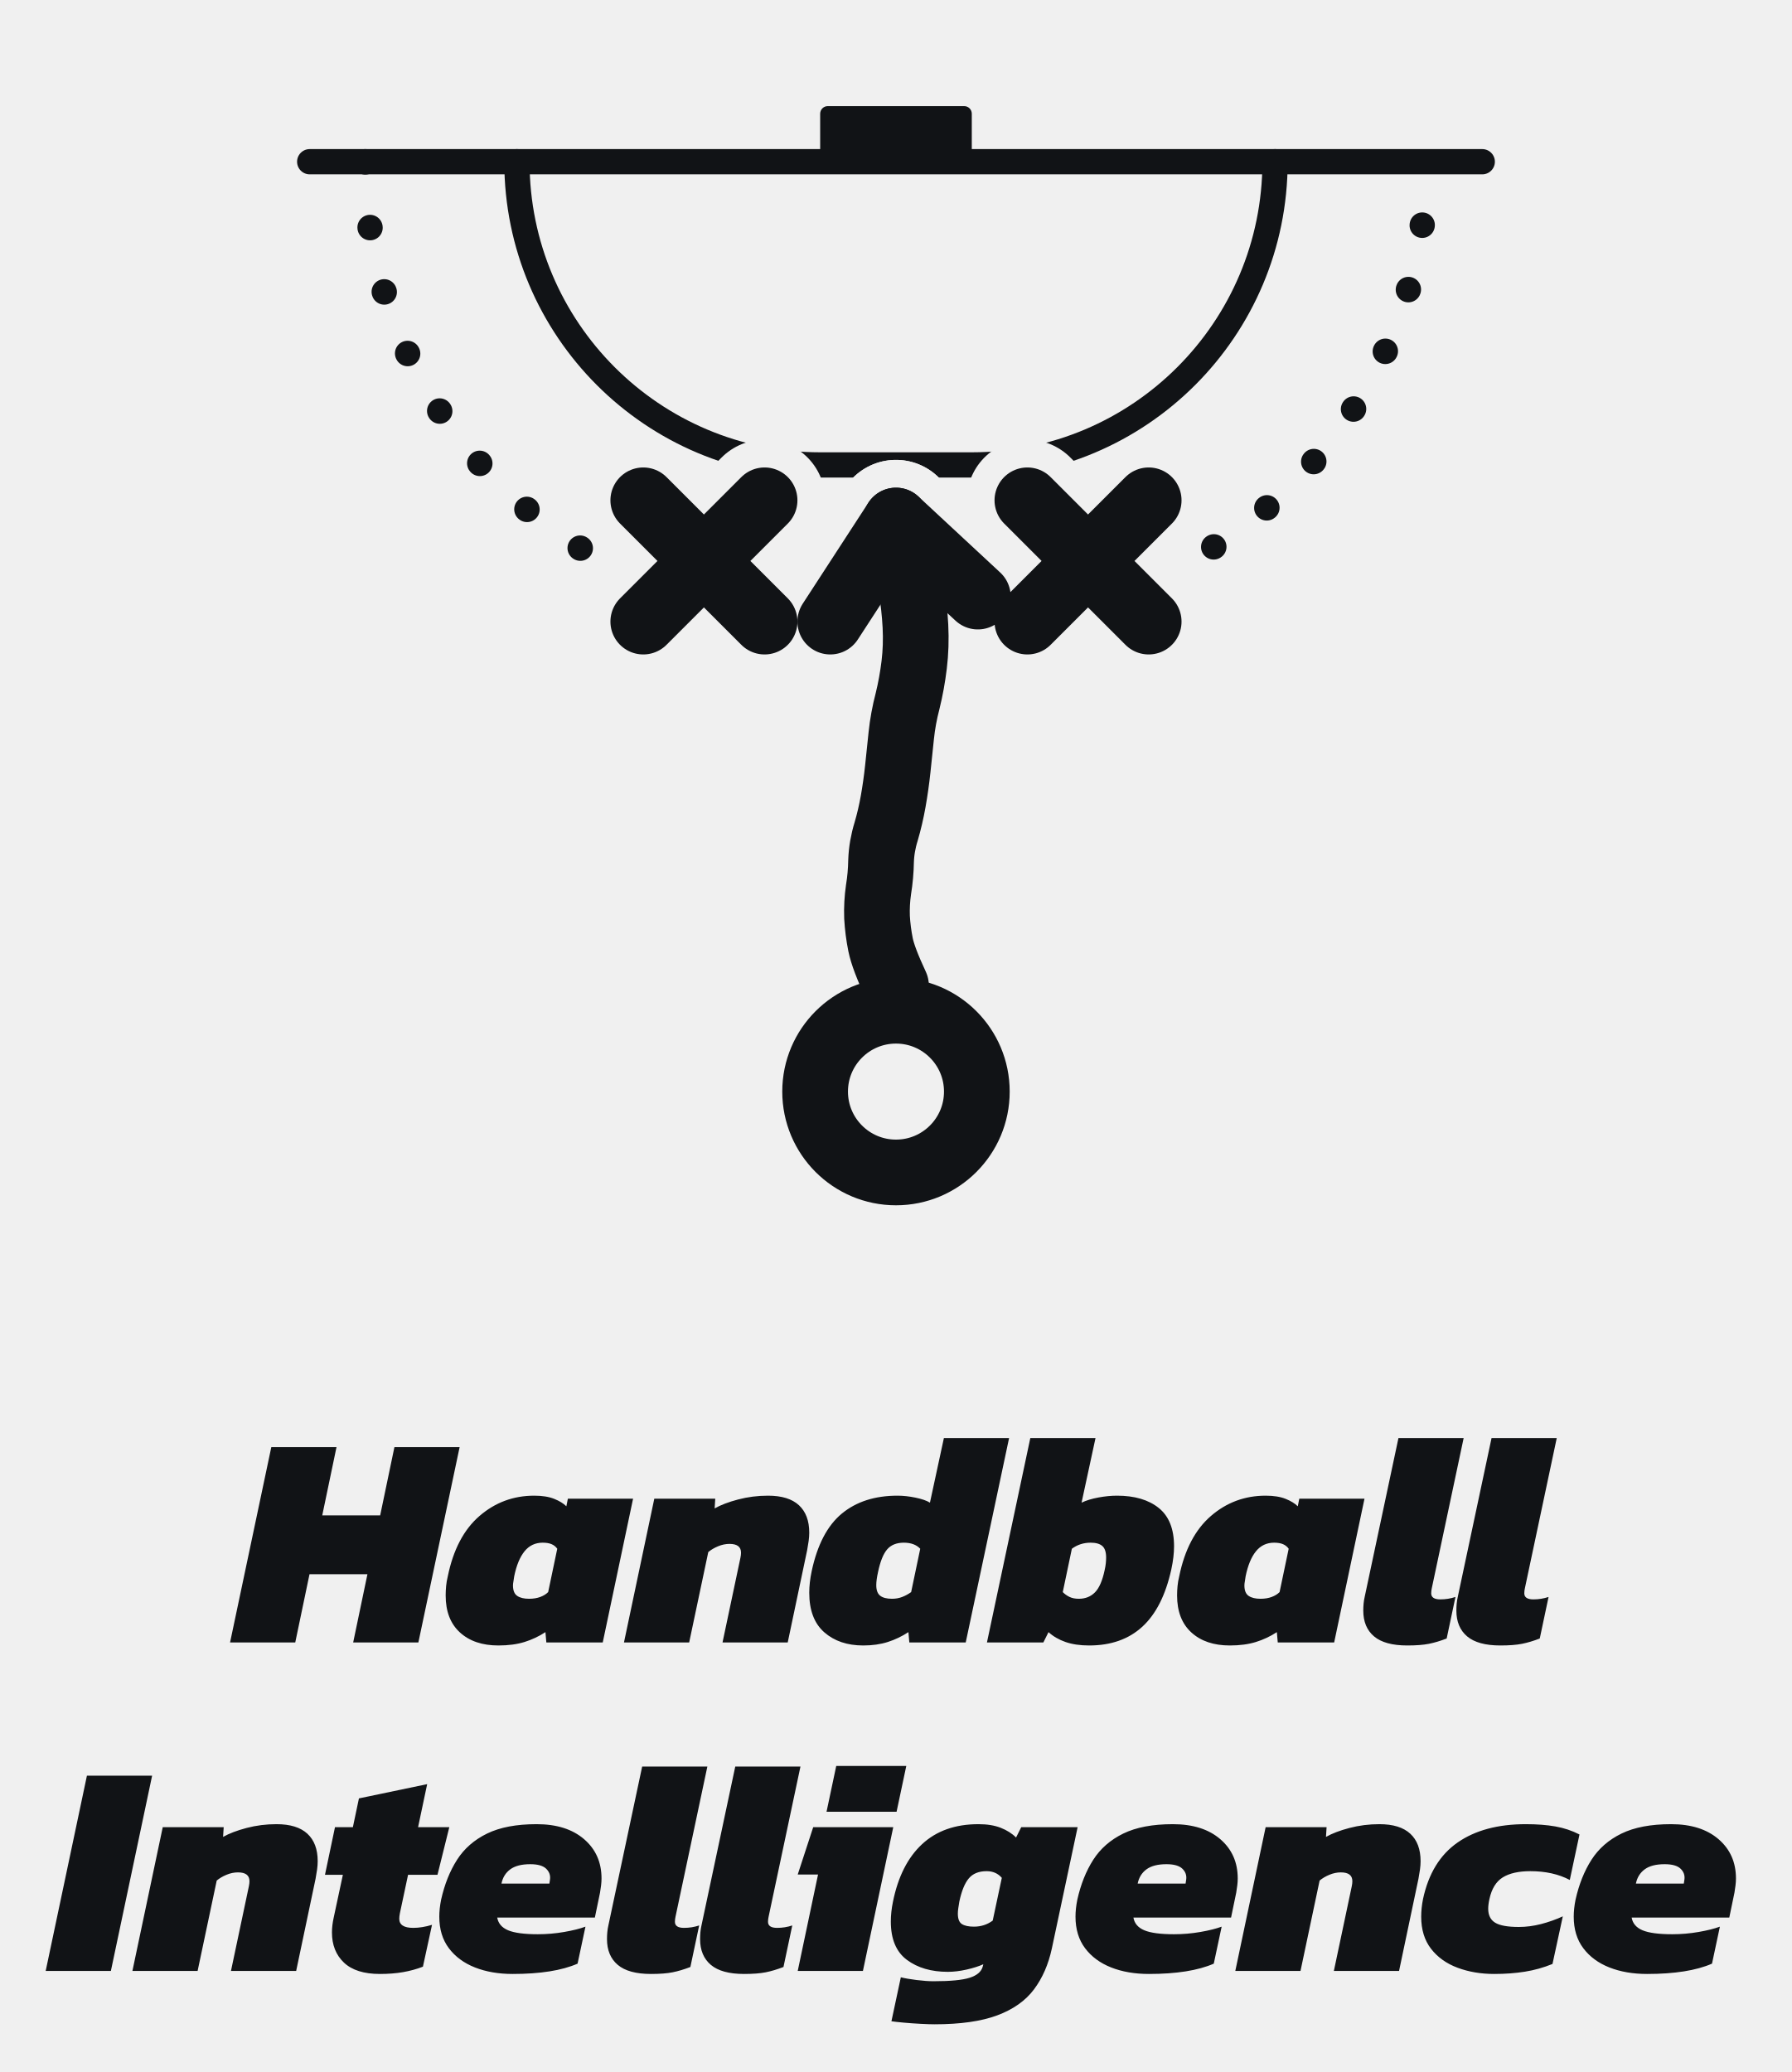
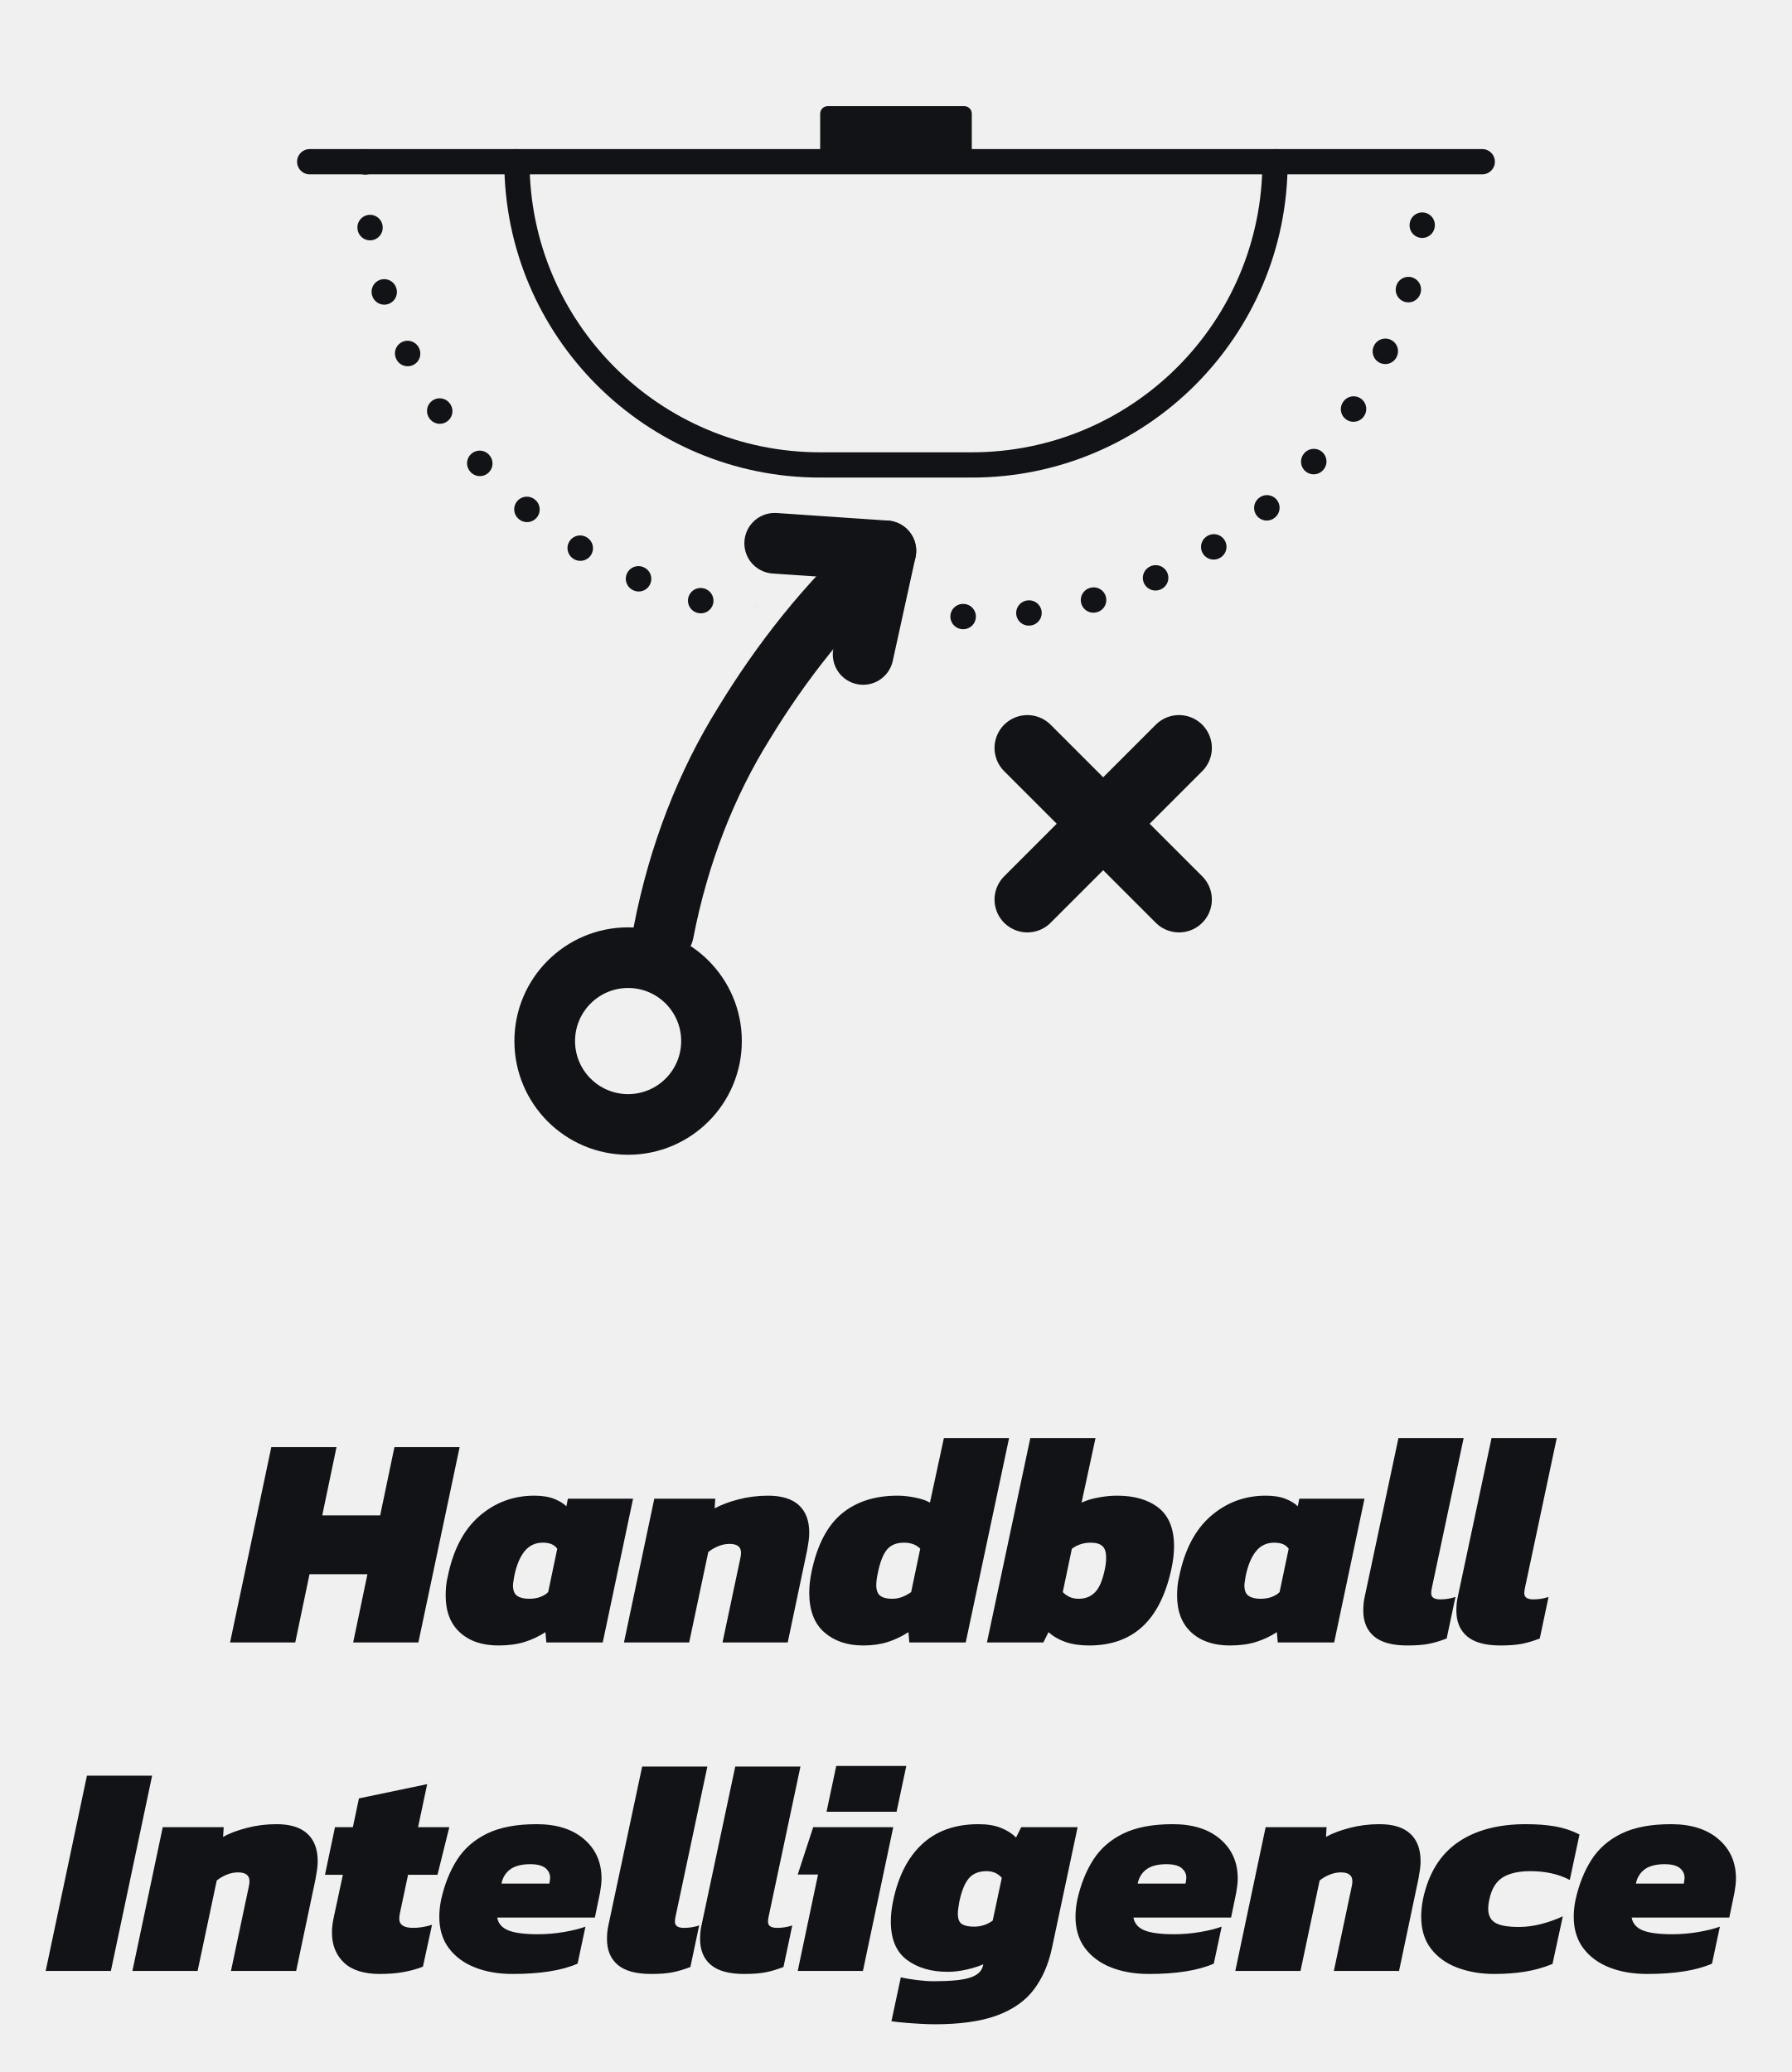
<svg xmlns="http://www.w3.org/2000/svg" viewBox="-98.56 0 709.12 820">
  <defs>
    <mask id="km26" maskUnits="userSpaceOnUse" x="0" y="0" width="512" height="512">
      <rect width="512" height="512" fill="#fff" />
-       <path d="M156 198L204 246M204 198L156 246" stroke="#000" stroke-width="48" stroke-linecap="round" fill="none" />
-       <path d="M308 198L356 246M356 198L308 246" stroke="#000" stroke-width="48" stroke-linecap="round" fill="none" />
-       <circle cx="256" cy="432" r="32" fill="none" stroke="#000" stroke-width="48" />
-       <path d="M256 390Q251 379.3 249.9 373.9Q248.8 368.4 248.5 363Q248.3 357.5 249.1 352Q250 346.5 250.1 340.7Q250.3 334.9 252.1 329.1Q253.8 323.3 254.9 317.1Q256 310.9 256.7 304.4Q257.4 297.8 258.1 291Q258.8 284.3 260.6 277.4Q262.3 270.5 263.2 263.1Q264.1 255.7 263.7 247.8Q263.3 240 261.9 231.7Q260.6 223.5 258.3 214.7L256 206" fill="none" stroke="#000" stroke-width="48" stroke-linecap="round" stroke-linejoin="round" />
-       <path d="M315.8 261.5L256 206L207.9 279.9" fill="none" stroke="#000" stroke-width="48" stroke-linecap="round" stroke-linejoin="round" />
+       <path d="M308 296L368 356M368 296L308 356" stroke="#000" stroke-width="48" stroke-linecap="round" fill="none" />
+       <circle cx="150" cy="412" r="33" fill="none" stroke="#000" stroke-width="46" />
+       <path d="M164 369 C 170 338, 181 310, 196 286 C 210 263, 229 238, 252 218" fill="none" stroke="#000" stroke-width="46" stroke-linecap="round" />
+       <path d="M243 259 L252 218 L208 215" fill="none" stroke="#000" stroke-width="46" stroke-linecap="round" stroke-linejoin="round" />
    </mask>
  </defs>
  <g mask="url(#km26)">
    <path d="M24 64H488" stroke="#111316" stroke-width="10" stroke-linecap="round" fill="none" />
    <rect x="226" y="42" width="60" height="22" rx="3" fill="#111316" />
    <path d="M106 64A120 120 0 0 0 226 184H286A120 120 0 0 0 406 64" stroke="#111316" stroke-width="10" fill="none" stroke-linecap="round" />
    <path d="M46 64A180 180 0 0 0 226 244H286A180 180 0 0 0 466 64" stroke="#111316" stroke-width="10" fill="none" stroke-linecap="round" stroke-dasharray="0.1 26" />
  </g>
-   <path d="M156 198L204 246M204 198L156 246" stroke="#111316" stroke-width="26" stroke-linecap="round" fill="none" />
-   <path d="M308 198L356 246M356 198L308 246" stroke="#111316" stroke-width="26" stroke-linecap="round" fill="none" />
-   <circle cx="256" cy="432" r="32" fill="none" stroke="#111316" stroke-width="26" />
-   <path d="M256 390Q251 379.3 249.9 373.9Q248.8 368.4 248.5 363Q248.3 357.5 249.1 352Q250 346.5 250.1 340.7Q250.3 334.9 252.1 329.1Q253.8 323.3 254.9 317.1Q256 310.9 256.7 304.4Q257.4 297.8 258.1 291Q258.8 284.3 260.6 277.4Q262.3 270.5 263.2 263.1Q264.1 255.7 263.7 247.8Q263.3 240 261.9 231.7Q260.6 223.5 258.3 214.7L256 206" fill="none" stroke="#111316" stroke-width="26" stroke-linecap="round" stroke-linejoin="round" />
-   <path d="M288.4 236.1L256 206L230 246" fill="none" stroke="#111316" stroke-width="26" stroke-linecap="round" stroke-linejoin="round" />
+   <path d="M308 296L368 356M368 296L308 356" stroke="#111316" stroke-width="26" stroke-linecap="round" fill="none" />
+   <circle cx="150" cy="412" r="33" fill="none" stroke="#111316" stroke-width="24" />
+   <path d="M164 369 C 170 338, 181 310, 196 286 C 210 263, 229 238, 252 218" fill="none" stroke="#111316" stroke-width="24" stroke-linecap="round" />
+   <path d="M243 259 L252 218 L208 215" fill="none" stroke="#111316" stroke-width="24" stroke-linecap="round" stroke-linejoin="round" />
  <path d="M18.28 650L-7.52 650L8.80 572.72L34.60 572.72L28.96 599.72L51.88 599.72L57.52 572.72L83.32 572.72L67.00 650L41.20 650L46.84 623L23.92 623L18.28 650ZM98.68 651.20L98.68 651.20Q89.08 651.20 83.44 646.04Q77.80 640.88 77.80 631.40L77.80 631.40Q77.80 629.60 77.98 627.68Q78.16 625.76 78.64 623.84L78.64 623.84Q81.88 608 91.18 599.96Q100.48 591.92 112.84 591.92L112.84 591.92Q117.64 591.92 120.76 593.18Q123.88 594.44 125.56 596.12L125.56 596.12L126.16 593.12L151.96 593.12L139.96 650L117.64 650L117.28 645.92Q113.44 648.44 109.00 649.82Q104.56 651.20 98.68 651.20ZM110.80 632.72L110.80 632.72Q113.32 632.72 115.24 632Q117.16 631.28 118.36 630.08L118.36 630.08L121.96 612.92Q121.12 611.72 119.74 611.12Q118.36 610.52 116.20 610.52L116.20 610.52Q111.76 610.52 109.00 613.94Q106.24 617.36 104.92 623.84L104.92 623.84Q104.80 624.92 104.62 625.82Q104.44 626.72 104.44 627.44L104.44 627.44Q104.44 630.44 106.12 631.58Q107.80 632.72 110.80 632.72ZM174.16 650L148.36 650L160.36 593.12L184.48 593.12L184.24 596.96Q187.84 594.92 193.54 593.42Q199.24 591.92 205.36 591.92L205.36 591.92Q213.52 591.92 217.60 595.70Q221.68 599.48 221.68 606.56L221.68 606.56Q221.68 608.12 221.44 609.86Q221.20 611.60 220.84 613.52L220.84 613.52L213.16 650L187.36 650L194.44 616.52Q194.56 615.92 194.62 615.44Q194.68 614.96 194.68 614.48L194.68 614.48Q194.68 611 190.12 611L190.12 611Q187.84 611 185.56 611.96Q183.28 612.92 181.72 614.24L181.72 614.24L174.16 650ZM243.04 651.20L243.04 651.20Q233.56 651.20 227.62 645.98Q221.68 640.76 221.68 630.32L221.68 630.32Q221.68 628.28 221.92 626.18Q222.16 624.08 222.64 621.80L222.64 621.80Q226.00 606.08 234.58 599Q243.16 591.92 256.60 591.92L256.60 591.92Q259.96 591.92 263.74 592.70Q267.52 593.48 269.44 594.68L269.44 594.68L274.96 569.12L300.76 569.12L283.60 650L261.28 650L260.92 645.92Q257.08 648.44 252.76 649.82Q248.44 651.20 243.04 651.20ZM254.44 632.72L254.44 632.72Q256.60 632.72 258.46 632Q260.32 631.28 262.00 630.08L262.00 630.08L265.60 612.92Q263.32 610.52 259.12 610.52L259.12 610.52Q254.80 610.52 252.52 613.16Q250.24 615.80 248.92 622.04L248.92 622.04Q248.20 625.28 248.20 627.32L248.20 627.32Q248.20 630.32 249.76 631.52Q251.32 632.72 254.44 632.72ZM332.44 651.20L332.44 651.20Q327.04 651.20 323.08 649.82Q319.12 648.44 316.36 645.92L316.36 645.92L314.32 650L292 650L309.16 569.12L334.96 569.12L329.44 594.68Q332.20 593.36 336.10 592.64Q340 591.92 343.48 591.92L343.48 591.92Q353.92 591.92 359.98 596.78Q366.04 601.64 366.04 611.96L366.04 611.96Q366.04 616.04 364.96 621.08L364.96 621.08Q361.60 636.32 353.50 643.76Q345.40 651.20 332.44 651.20ZM328.36 632.72L328.36 632.72Q332.20 632.72 334.72 630.20Q337.24 627.68 338.56 621.44L338.56 621.44Q338.92 619.88 339.04 618.62Q339.16 617.36 339.16 616.40L339.16 616.40Q339.16 613.16 337.66 611.84Q336.16 610.52 333.04 610.52L333.04 610.52Q328.84 610.52 325.60 612.92L325.60 612.92L322 630.08Q323.20 631.28 324.70 632Q326.20 632.72 328.36 632.72ZM388.12 651.20L388.12 651.20Q378.52 651.20 372.88 646.04Q367.24 640.88 367.24 631.40L367.24 631.40Q367.24 629.60 367.42 627.68Q367.60 625.76 368.08 623.84L368.08 623.84Q371.32 608 380.62 599.96Q389.92 591.92 402.28 591.92L402.28 591.92Q407.08 591.92 410.20 593.18Q413.32 594.44 415 596.12L415 596.12L415.60 593.12L441.40 593.12L429.40 650L407.08 650L406.72 645.92Q402.88 648.44 398.44 649.82Q394 651.20 388.12 651.20ZM400.24 632.72L400.24 632.72Q402.76 632.72 404.68 632Q406.60 631.28 407.80 630.08L407.80 630.08L411.40 612.92Q410.56 611.72 409.18 611.12Q407.80 610.52 405.64 610.52L405.64 610.52Q401.20 610.52 398.44 613.94Q395.68 617.36 394.36 623.84L394.36 623.84Q394.24 624.92 394.06 625.82Q393.88 626.72 393.88 627.44L393.88 627.44Q393.88 630.44 395.56 631.58Q397.24 632.72 400.24 632.72ZM458.32 651.20L458.32 651.20Q449.44 651.20 445.18 647.60Q440.92 644 440.92 637.40L440.92 637.40Q440.92 636.08 441.04 634.70Q441.16 633.32 441.52 631.76L441.52 631.76L454.84 569.12L480.64 569.12L468.04 628.52Q467.92 629 467.86 629.54Q467.80 630.08 467.80 630.56L467.80 630.56Q467.80 632.96 471.40 632.96L471.40 632.96Q472.96 632.96 474.46 632.72Q475.96 632.48 477.40 632L477.40 632L473.92 648.44Q470.20 649.88 466.90 650.54Q463.60 651.20 458.32 651.20ZM495.16 651.20L495.16 651.20Q486.28 651.20 482.02 647.60Q477.76 644 477.76 637.40L477.76 637.40Q477.76 636.08 477.88 634.70Q478.00 633.32 478.36 631.76L478.36 631.76L491.68 569.12L517.48 569.12L504.88 628.52Q504.76 629 504.70 629.54Q504.64 630.08 504.64 630.56L504.64 630.56Q504.64 632.96 508.24 632.96L508.24 632.96Q509.80 632.96 511.30 632.72Q512.80 632.48 514.24 632L514.24 632L510.76 648.44Q507.04 649.88 503.74 650.54Q500.44 651.20 495.16 651.20Z" fill="#111316" />
  <path d="M-54.68 780L-80.48 780L-64.16 702.72L-38.36 702.72L-54.68 780ZM-20.36 780L-46.16 780L-34.16 723.12L-10.04 723.12L-10.28 726.96Q-6.68 724.92-0.98 723.42Q4.72 721.92 10.84 721.92L10.84 721.92Q19.00 721.92 23.08 725.70Q27.16 729.48 27.16 736.56L27.16 736.56Q27.16 738.12 26.92 739.86Q26.68 741.60 26.32 743.52L26.32 743.52L18.64 780L-7.16 780L-0.08 746.52Q0.04 745.92 0.10 745.44Q0.16 744.96 0.16 744.48L0.16 744.48Q0.16 741-4.40 741L-4.40 741Q-6.68 741-8.96 741.96Q-11.24 742.92-12.80 744.24L-12.80 744.24L-20.36 780ZM51.76 781.20L51.76 781.20Q42.28 781.20 37.54 776.70Q32.80 772.20 32.80 764.76L32.80 764.76Q32.80 762 33.52 758.76L33.52 758.76L37.12 741.96L30.04 741.96L34.00 723.12L41.08 723.12L43.48 711.72L70.48 706.08L66.88 723.12L79.24 723.12L74.56 741.96L62.92 741.96L59.68 757.20Q59.56 757.80 59.50 758.34Q59.44 758.88 59.44 759.36L59.44 759.36Q59.44 762.96 64.96 762.96L64.96 762.96Q68.44 762.96 72.40 761.76L72.40 761.76L68.80 778.32Q65.08 779.76 60.94 780.48Q56.80 781.20 51.76 781.20ZM104.32 781.20L104.32 781.20Q95.92 781.20 89.38 778.62Q82.84 776.04 79.06 771Q75.28 765.96 75.28 758.52L75.28 758.52Q75.28 755.40 76.00 751.80L76.00 751.80Q78.04 742.68 82.30 736.02Q86.56 729.36 94.18 725.64Q101.80 721.92 113.80 721.92L113.80 721.92Q125.68 721.92 132.58 727.86Q139.48 733.80 139.48 743.40L139.48 743.40Q139.48 744.72 139.30 746.16Q139.12 747.60 138.88 749.04L138.88 749.04L136.84 758.88L98.20 758.88Q98.80 762.36 102.52 763.92Q106.24 765.48 114.28 765.48L114.28 765.48Q119.56 765.48 124.72 764.58Q129.88 763.68 133.12 762.48L133.12 762.48L130.00 777.12Q120.64 781.20 104.32 781.20ZM99.88 745.44L99.88 745.44L118.84 745.44L119.08 743.88Q119.44 741.36 117.58 739.56Q115.72 737.76 111.28 737.76L111.28 737.76Q106.12 737.76 103.36 739.80Q100.60 741.84 99.88 745.44ZM159.04 781.20L159.04 781.20Q150.16 781.20 145.90 777.60Q141.64 774 141.64 767.40L141.64 767.40Q141.64 766.08 141.76 764.70Q141.88 763.32 142.24 761.76L142.24 761.76L155.56 699.12L181.36 699.12L168.76 758.52Q168.64 759 168.58 759.54Q168.52 760.08 168.52 760.56L168.52 760.56Q168.52 762.96 172.12 762.96L172.12 762.96Q173.68 762.96 175.18 762.72Q176.68 762.48 178.12 762L178.12 762L174.64 778.44Q170.92 779.88 167.62 780.54Q164.32 781.20 159.04 781.20ZM195.88 781.20L195.88 781.20Q187 781.20 182.74 777.60Q178.48 774 178.48 767.40L178.48 767.40Q178.48 766.08 178.60 764.70Q178.72 763.32 179.08 761.76L179.08 761.76L192.40 699.12L218.20 699.12L205.60 758.52Q205.48 759 205.42 759.54Q205.36 760.08 205.36 760.56L205.36 760.56Q205.36 762.96 208.96 762.96L208.96 762.96Q210.52 762.96 212.02 762.72Q213.52 762.48 214.96 762L214.96 762L211.48 778.44Q207.76 779.88 204.46 780.54Q201.16 781.20 195.88 781.20ZM256.24 717L228.52 717L232.36 698.88L260.08 698.88L256.24 717ZM242.92 780L217.12 780L225.16 741.84L217.12 741.84L223.24 723.12L254.92 723.12L242.92 780ZM271.24 801.12L271.24 801.12Q269.32 801.12 265.84 800.94Q262.36 800.76 259.06 800.46Q255.76 800.16 254.20 799.92L254.20 799.92L257.92 782.52Q260.32 783.12 264.16 783.60Q268 784.08 270.88 784.08L270.88 784.08Q280.84 784.08 285.16 782.70Q289.48 781.32 290.32 778.32L290.32 778.32L290.56 777.36Q287.92 778.56 283.96 779.46Q280 780.36 276.52 780.36L276.52 780.36Q266.68 780.36 260.32 775.62Q253.96 770.88 253.96 760.44L253.96 760.44Q253.96 756.72 254.80 752.64L254.80 752.64Q257.80 737.76 266.32 729.84Q274.84 721.92 288.64 721.92L288.64 721.92Q293.80 721.92 297.46 723.36Q301.12 724.80 303.52 727.20L303.52 727.20L305.56 723.12L327.88 723.12L317.68 771.12Q315.64 780.60 310.60 787.32Q305.56 794.04 296.08 797.58Q286.60 801.12 271.24 801.12ZM286.84 762.48L286.84 762.48Q291.04 762.48 294.28 760.08L294.28 760.08L297.88 743.16Q295.60 740.52 291.88 740.52L291.88 740.52Q287.20 740.52 284.80 743.40Q282.40 746.28 281.08 752.52L281.08 752.52Q280.84 753.96 280.66 755.16Q280.48 756.36 280.48 757.32L280.48 757.32Q280.48 760.44 282.10 761.46Q283.72 762.48 286.84 762.48ZM356.08 781.20L356.08 781.20Q347.68 781.20 341.14 778.62Q334.60 776.04 330.82 771Q327.04 765.96 327.04 758.52L327.04 758.52Q327.04 755.40 327.76 751.80L327.76 751.80Q329.80 742.68 334.06 736.02Q338.32 729.36 345.94 725.64Q353.56 721.92 365.56 721.92L365.56 721.92Q377.44 721.92 384.34 727.86Q391.24 733.80 391.24 743.40L391.24 743.40Q391.24 744.72 391.06 746.16Q390.88 747.60 390.64 749.04L390.64 749.04L388.60 758.88L349.96 758.88Q350.56 762.36 354.28 763.92Q358 765.48 366.04 765.48L366.04 765.48Q371.32 765.48 376.48 764.58Q381.64 763.68 384.88 762.48L384.88 762.48L381.76 777.12Q372.40 781.20 356.08 781.20ZM351.64 745.44L351.64 745.44L370.60 745.44L370.84 743.88Q371.20 741.36 369.34 739.56Q367.48 737.76 363.04 737.76L363.04 737.76Q357.88 737.76 355.12 739.80Q352.36 741.84 351.64 745.44ZM416.08 780L390.28 780L402.28 723.12L426.40 723.12L426.16 726.96Q429.76 724.92 435.46 723.42Q441.16 721.92 447.28 721.92L447.28 721.92Q455.44 721.92 459.52 725.70Q463.60 729.48 463.60 736.56L463.60 736.56Q463.60 738.12 463.36 739.86Q463.12 741.60 462.76 743.52L462.76 743.52L455.08 780L429.28 780L436.36 746.52Q436.48 745.92 436.54 745.44Q436.60 744.96 436.60 744.48L436.60 744.48Q436.60 741 432.04 741L432.04 741Q429.76 741 427.48 741.96Q425.20 742.92 423.64 744.24L423.64 744.24L416.08 780ZM492.76 781.20L492.76 781.20Q484.84 781.20 478.24 778.74Q471.64 776.28 467.74 771.24Q463.84 766.20 463.84 758.52L463.84 758.52Q463.84 755.16 464.56 751.56L464.56 751.56Q467.80 736.44 478.24 729.18Q488.68 721.92 505.24 721.92L505.24 721.92Q511.84 721.92 516.94 722.82Q522.04 723.72 526.48 726L526.48 726L522.64 744Q516.04 740.52 507.04 740.52L507.04 740.52Q500.08 740.52 496.12 742.98Q492.16 745.44 490.84 751.56L490.84 751.56Q490.60 752.64 490.48 753.60Q490.36 754.56 490.36 755.40L490.36 755.40Q490.36 759.24 493.12 760.92Q495.88 762.60 502.48 762.60L502.48 762.60Q506.80 762.60 511.24 761.46Q515.68 760.32 519.88 758.40L519.88 758.40L515.80 777.24Q510.52 779.40 504.88 780.30Q499.24 781.20 492.76 781.20ZM553.24 781.20L553.24 781.20Q544.84 781.20 538.30 778.62Q531.76 776.04 527.98 771Q524.20 765.96 524.20 758.52L524.20 758.52Q524.20 755.40 524.92 751.80L524.92 751.80Q526.96 742.68 531.22 736.02Q535.48 729.36 543.10 725.64Q550.72 721.92 562.72 721.92L562.72 721.92Q574.60 721.92 581.50 727.86Q588.40 733.80 588.40 743.40L588.40 743.40Q588.40 744.72 588.22 746.16Q588.04 747.60 587.80 749.04L587.80 749.04L585.76 758.88L547.12 758.88Q547.72 762.36 551.44 763.92Q555.16 765.48 563.20 765.48L563.20 765.48Q568.48 765.48 573.64 764.58Q578.80 763.68 582.04 762.48L582.04 762.48L578.92 777.12Q569.56 781.20 553.24 781.20ZM548.80 745.44L548.80 745.44L567.76 745.44L568 743.88Q568.36 741.36 566.50 739.56Q564.64 737.76 560.20 737.76L560.20 737.76Q555.04 737.76 552.28 739.80Q549.52 741.84 548.80 745.44Z" fill="#111316" />
</svg>
